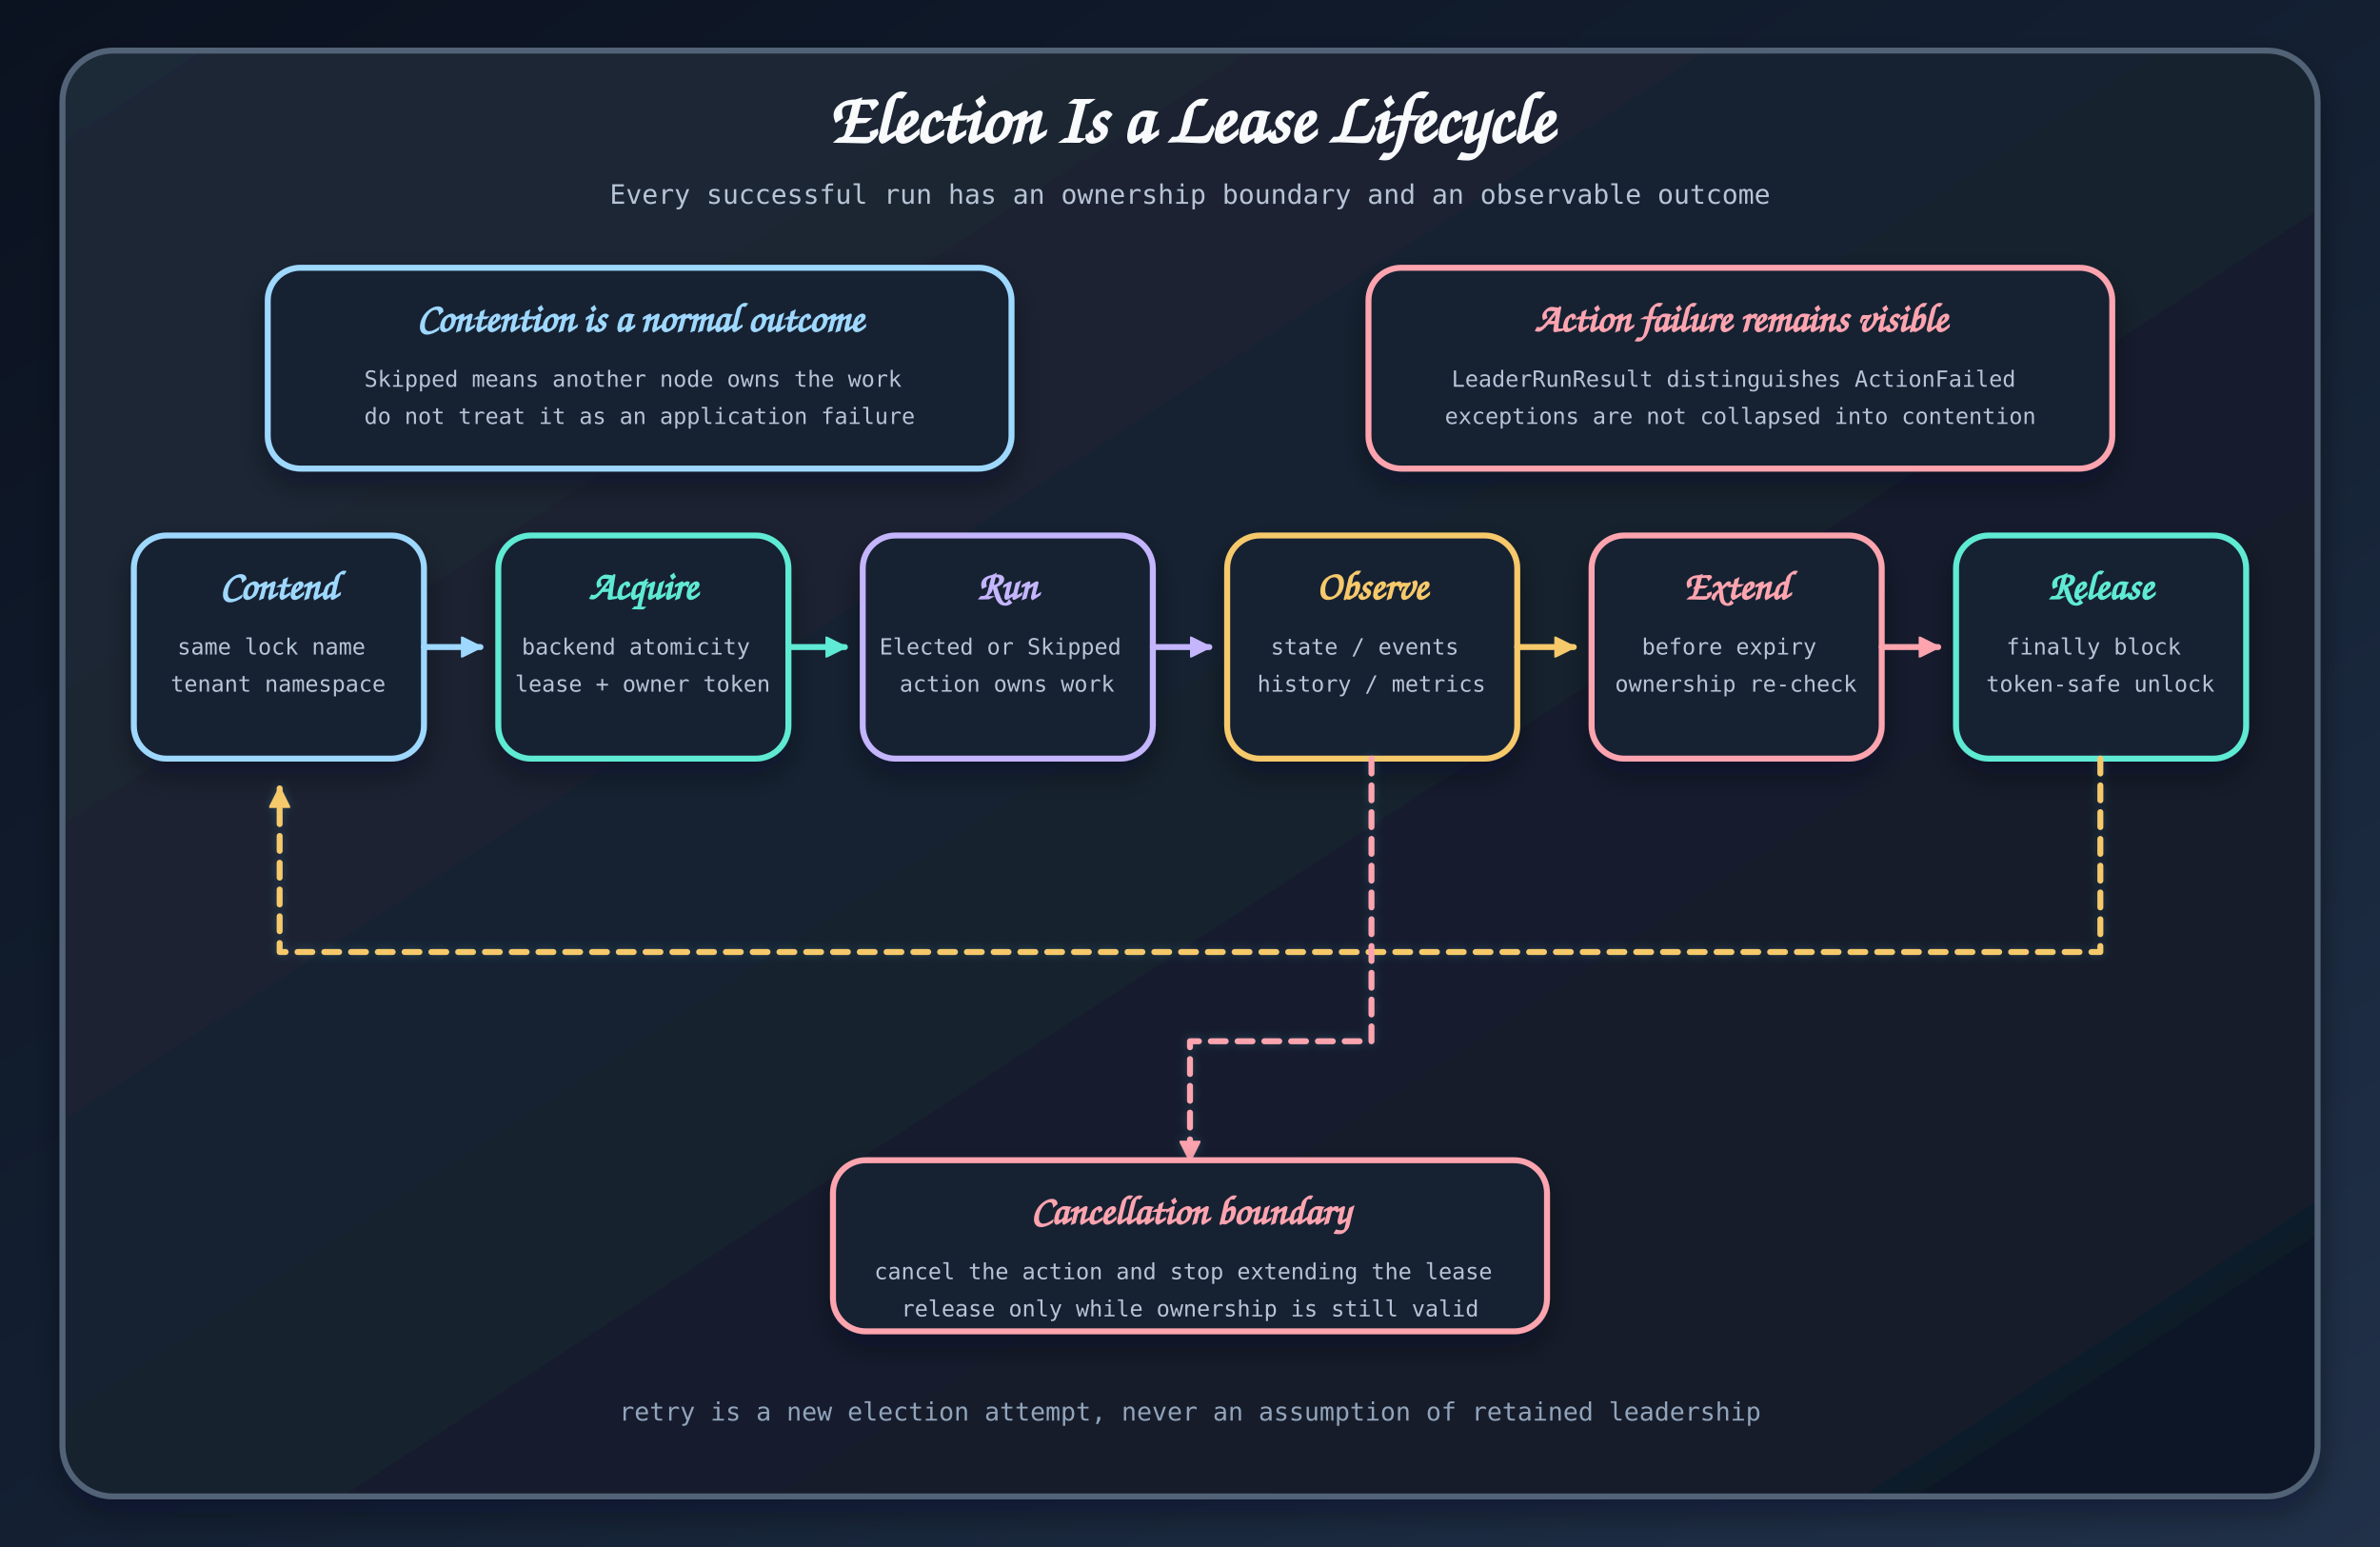
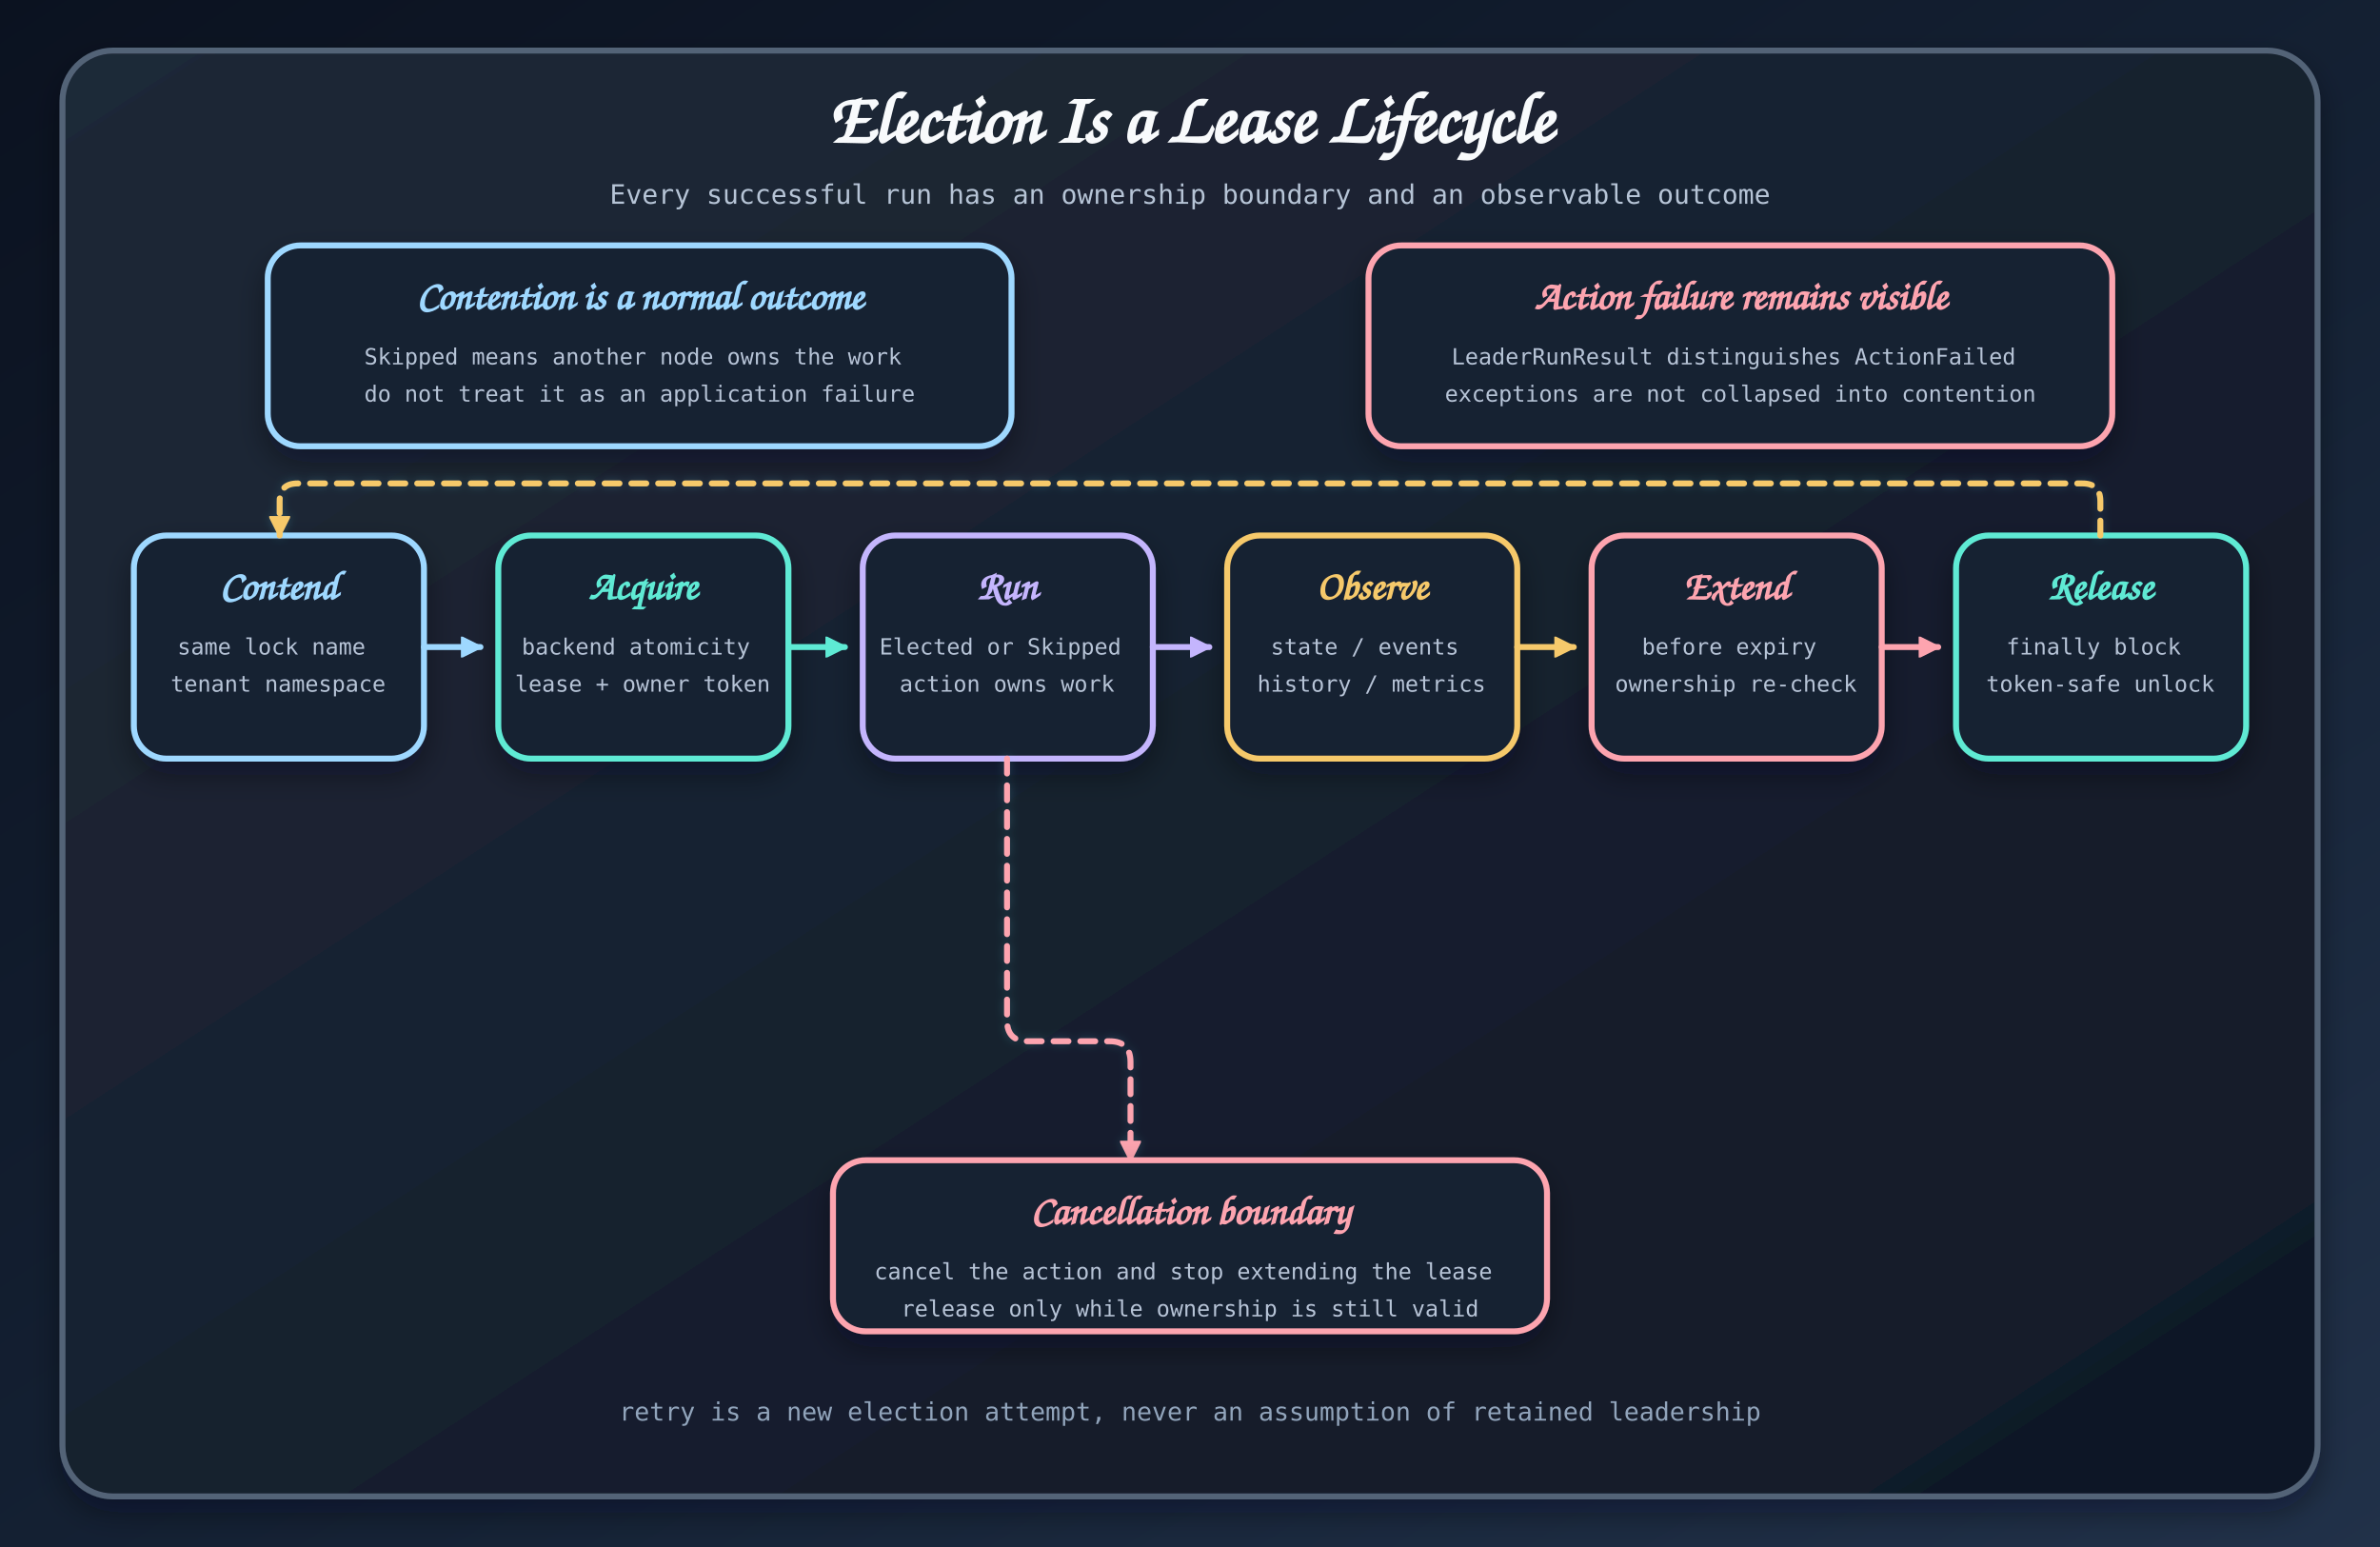
<svg xmlns="http://www.w3.org/2000/svg" width="1600" height="1040" viewBox="0 0 1600 1040" role="img" aria-labelledby="title desc">
  <defs>
    <linearGradient id="canvas" x1="0" y1="0" x2="1" y2="1">
      <stop offset="0" stop-color="#0b1220" />
      <stop offset="0.58" stop-color="#152235" />
      <stop offset="1" stop-color="#213149" />
    </linearGradient>
    <linearGradient id="panel" x1="0" y1="0" x2="1" y2="1">
      <stop offset="0" stop-color="#1f2937" />
      <stop offset="1" stop-color="#101827" />
    </linearGradient>
    <filter id="shadow" x="-20%" y="-20%" width="140%" height="140%">
      <feDropShadow dx="0" dy="9" stdDeviation="10" flood-color="#020617" flood-opacity="0.38" />
    </filter>
    <filter id="glow" x="-20%" y="-20%" width="140%" height="140%">
      <feDropShadow dx="0" dy="0" stdDeviation="3" flood-color="#67e8f9" flood-opacity="0.2" />
    </filter>
    <marker id="arrow-cyan" viewBox="0 0 14 14" refX="13" refY="7" markerWidth="14" markerHeight="14" orient="auto" markerUnits="userSpaceOnUse">
      <path d="M0 0 L14 7 L0 14 Z" fill="#9ed8ff" stroke="#9ed8ff" />
    </marker>
    <marker id="arrow-teal" viewBox="0 0 14 14" refX="13" refY="7" markerWidth="14" markerHeight="14" orient="auto" markerUnits="userSpaceOnUse">
      <path d="M0 0 L14 7 L0 14 Z" fill="#5eead4" stroke="#5eead4" />
    </marker>
    <marker id="arrow-purple" viewBox="0 0 14 14" refX="13" refY="7" markerWidth="14" markerHeight="14" orient="auto" markerUnits="userSpaceOnUse">
      <path d="M0 0 L14 7 L0 14 Z" fill="#c4b5fd" stroke="#c4b5fd" />
    </marker>
    <marker id="arrow-amber" viewBox="0 0 14 14" refX="13" refY="7" markerWidth="14" markerHeight="14" orient="auto" markerUnits="userSpaceOnUse">
      <path d="M0 0 L14 7 L0 14 Z" fill="#f6c96b" stroke="#f6c96b" />
    </marker>
    <marker id="arrow-rose" viewBox="0 0 14 14" refX="13" refY="7" markerWidth="14" markerHeight="14" orient="auto" markerUnits="userSpaceOnUse">
      <path d="M0 0 L14 7 L0 14 Z" fill="#fda4af" stroke="#fda4af" />
    </marker>
  </defs>
  <rect width="1600" height="1040" fill="url(#canvas)" />
  <rect x="42" y="34" width="1516" height="972" rx="34" fill="url(#panel)" stroke="#536377" stroke-width="4" filter="url(#shadow)" />
  <text text-anchor="middle" font-family="Architects Daughter, Comic Sans MS, cursive" font-size="48" font-weight="700" fill="#f8fafc">
    <tspan x="800" y="96">Election Is a Lease Lifecycle</tspan>
  </text>
  <text text-anchor="middle" font-family="ui-monospace, SFMono-Regular, Menlo, monospace" font-size="18" font-weight="500" fill="#b6c4d6">
    <tspan x="800" y="137">Every successful run has an ownership boundary and an observable outcome</tspan>
  </text>
  <g filter="url(#shadow)">
-     <rect x="90" y="360" width="195" height="150" rx="22" fill="#172033" stroke="#9ed8ff" stroke-width="4" />
+     <rect class="card" x="90" y="360" width="195" height="150" rx="22" fill="#172033" stroke="#9ed8ff" stroke-width="4" />
    <text text-anchor="middle" font-family="Architects Daughter, Comic Sans MS, cursive" font-size="27" font-weight="700" fill="#9ed8ff">
      <tspan x="187" y="403">Contend</tspan>
    </text>
    <text text-anchor="middle" font-family="ui-monospace, SFMono-Regular, Menlo, monospace" font-size="15" font-weight="500" fill="#b6c4d6">
      <tspan x="187" y="440">same lock name</tspan>
      <tspan x="187" y="465">tenant namespace</tspan>
    </text>
  </g>
  <g filter="url(#shadow)">
-     <rect x="335" y="360" width="195" height="150" rx="22" fill="#172033" stroke="#5eead4" stroke-width="4" />
+     <rect class="card" x="335" y="360" width="195" height="150" rx="22" fill="#172033" stroke="#5eead4" stroke-width="4" />
    <text text-anchor="middle" font-family="Architects Daughter, Comic Sans MS, cursive" font-size="27" font-weight="700" fill="#5eead4">
      <tspan x="432" y="403">Acquire</tspan>
    </text>
    <text text-anchor="middle" font-family="ui-monospace, SFMono-Regular, Menlo, monospace" font-size="15" font-weight="500" fill="#b6c4d6">
      <tspan x="432" y="440">backend atomicity</tspan>
      <tspan x="432" y="465">lease + owner token</tspan>
    </text>
  </g>
  <g filter="url(#shadow)">
-     <rect x="580" y="360" width="195" height="150" rx="22" fill="#172033" stroke="#c4b5fd" stroke-width="4" />
+     <rect class="card" x="580" y="360" width="195" height="150" rx="22" fill="#172033" stroke="#c4b5fd" stroke-width="4" />
    <text text-anchor="middle" font-family="Architects Daughter, Comic Sans MS, cursive" font-size="27" font-weight="700" fill="#c4b5fd">
      <tspan x="677" y="403">Run</tspan>
    </text>
    <text text-anchor="middle" font-family="ui-monospace, SFMono-Regular, Menlo, monospace" font-size="15" font-weight="500" fill="#b6c4d6">
      <tspan x="677" y="440">Elected or Skipped</tspan>
      <tspan x="677" y="465">action owns work</tspan>
    </text>
  </g>
  <g filter="url(#shadow)">
-     <rect x="825" y="360" width="195" height="150" rx="22" fill="#172033" stroke="#f6c96b" stroke-width="4" />
+     <rect class="card" x="825" y="360" width="195" height="150" rx="22" fill="#172033" stroke="#f6c96b" stroke-width="4" />
    <text text-anchor="middle" font-family="Architects Daughter, Comic Sans MS, cursive" font-size="27" font-weight="700" fill="#f6c96b">
      <tspan x="922" y="403">Observe</tspan>
    </text>
    <text text-anchor="middle" font-family="ui-monospace, SFMono-Regular, Menlo, monospace" font-size="15" font-weight="500" fill="#b6c4d6">
      <tspan x="922" y="440">state / events</tspan>
      <tspan x="922" y="465">history / metrics</tspan>
    </text>
  </g>
  <g filter="url(#shadow)">
-     <rect x="1070" y="360" width="195" height="150" rx="22" fill="#172033" stroke="#fda4af" stroke-width="4" />
+     <rect class="card" x="1070" y="360" width="195" height="150" rx="22" fill="#172033" stroke="#fda4af" stroke-width="4" />
    <text text-anchor="middle" font-family="Architects Daughter, Comic Sans MS, cursive" font-size="27" font-weight="700" fill="#fda4af">
      <tspan x="1167" y="403">Extend</tspan>
    </text>
    <text text-anchor="middle" font-family="ui-monospace, SFMono-Regular, Menlo, monospace" font-size="15" font-weight="500" fill="#b6c4d6">
      <tspan x="1167" y="440">before expiry</tspan>
      <tspan x="1167" y="465">ownership re-check</tspan>
    </text>
  </g>
  <g filter="url(#shadow)">
-     <rect x="1315" y="360" width="195" height="150" rx="22" fill="#172033" stroke="#5eead4" stroke-width="4" />
+     <rect class="card" x="1315" y="360" width="195" height="150" rx="22" fill="#172033" stroke="#5eead4" stroke-width="4" />
    <text text-anchor="middle" font-family="Architects Daughter, Comic Sans MS, cursive" font-size="27" font-weight="700" fill="#5eead4">
      <tspan x="1412" y="403">Release</tspan>
    </text>
    <text text-anchor="middle" font-family="ui-monospace, SFMono-Regular, Menlo, monospace" font-size="15" font-weight="500" fill="#b6c4d6">
      <tspan x="1412" y="440">finally block</tspan>
      <tspan x="1412" y="465">token-safe unlock</tspan>
    </text>
  </g>
  <g id="main-flow">
    <path id="step-0" d="M285 435 H323" fill="none" stroke="#9ed8ff" stroke-width="4" stroke-linecap="round" stroke-linejoin="round" marker-end="url(#arrow-cyan)" />
    <path id="step-1" d="M530 435 H568" fill="none" stroke="#5eead4" stroke-width="4" stroke-linecap="round" stroke-linejoin="round" marker-end="url(#arrow-teal)" />
    <path id="step-2" d="M775 435 H813" fill="none" stroke="#c4b5fd" stroke-width="4" stroke-linecap="round" stroke-linejoin="round" marker-end="url(#arrow-purple)" />
    <path id="step-3" d="M1020 435 H1058" fill="none" stroke="#f6c96b" stroke-width="4" stroke-linecap="round" stroke-linejoin="round" marker-end="url(#arrow-amber)" />
    <path id="step-4" d="M1265 435 H1303" fill="none" stroke="#fda4af" stroke-width="4" stroke-linecap="round" stroke-linejoin="round" marker-end="url(#arrow-rose)" />
  </g>
  <g filter="url(#shadow)">
-     <rect x="180" y="180" width="500" height="135" rx="22" fill="#172033" stroke="#9ed8ff" stroke-width="4" />
+     <rect class="card" x="180" y="165" width="500" height="135" rx="22" fill="#172033" stroke="#9ed8ff" stroke-width="4" />
    <text text-anchor="middle" font-family="Architects Daughter, Comic Sans MS, cursive" font-size="27" font-weight="700" fill="#9ed8ff">
-       <tspan x="430" y="223">Contention is a normal outcome</tspan>
+       <tspan x="430" y="208">Contention is a normal outcome</tspan>
    </text>
    <text text-anchor="middle" font-family="ui-monospace, SFMono-Regular, Menlo, monospace" font-size="15" font-weight="500" fill="#b6c4d6">
-       <tspan x="430" y="260">Skipped means another node owns the work</tspan>
-       <tspan x="430" y="285">do not treat it as an application failure</tspan>
+       <tspan x="430" y="245">Skipped means another node owns the work</tspan>
+       <tspan x="430" y="270">do not treat it as an application failure</tspan>
    </text>
  </g>
  <g filter="url(#shadow)">
-     <rect x="920" y="180" width="500" height="135" rx="22" fill="#172033" stroke="#fda4af" stroke-width="4" />
+     <rect class="card" x="920" y="165" width="500" height="135" rx="22" fill="#172033" stroke="#fda4af" stroke-width="4" />
    <text text-anchor="middle" font-family="Architects Daughter, Comic Sans MS, cursive" font-size="27" font-weight="700" fill="#fda4af">
-       <tspan x="1170" y="223">Action failure remains visible</tspan>
+       <tspan x="1170" y="208">Action failure remains visible</tspan>
    </text>
    <text text-anchor="middle" font-family="ui-monospace, SFMono-Regular, Menlo, monospace" font-size="15" font-weight="500" fill="#b6c4d6">
-       <tspan x="1170" y="260">LeaderRunResult distinguishes ActionFailed</tspan>
-       <tspan x="1170" y="285">exceptions are not collapsed into contention</tspan>
+       <tspan x="1170" y="245">LeaderRunResult distinguishes ActionFailed</tspan>
+       <tspan x="1170" y="270">exceptions are not collapsed into contention</tspan>
    </text>
  </g>
  <g id="recovery" filter="url(#glow)">
-     <path id="retry" d="M1412 510 V640 H188 V530" fill="none" stroke="#f6c96b" stroke-width="4" stroke-linecap="round" stroke-linejoin="round" stroke-dasharray="10 8" marker-end="url(#arrow-amber)" />
-     <path id="cancel" d="M922 510 V700 H800 V780" fill="none" stroke="#fda4af" stroke-width="4" stroke-linecap="round" stroke-linejoin="round" stroke-dasharray="10 8" marker-end="url(#arrow-rose)" />
+     <path id="retry" d="M1412 360 L1412 337 Q1412 325 1400 325 L200 325 Q188 325 188 337 L188 360" fill="none" stroke="#f6c96b" stroke-width="4" stroke-linecap="round" stroke-linejoin="round" stroke-dasharray="10 8" marker-end="url(#arrow-amber)" />
+     <path id="cancel" d="M677 510 L677 686 Q677 700 691 700 L746 700 Q760 700 760 714 L760 780" fill="none" stroke="#fda4af" stroke-width="4" stroke-linecap="round" stroke-linejoin="round" stroke-dasharray="10 8" marker-end="url(#arrow-rose)" />
  </g>
  <g filter="url(#shadow)">
-     <rect x="560" y="780" width="480" height="115" rx="22" fill="#172033" stroke="#fda4af" stroke-width="4" />
+     <rect class="card" x="560" y="780" width="480" height="115" rx="22" fill="#172033" stroke="#fda4af" stroke-width="4" />
    <text text-anchor="middle" font-family="Architects Daughter, Comic Sans MS, cursive" font-size="27" font-weight="700" fill="#fda4af">
      <tspan x="800" y="823">Cancellation boundary</tspan>
    </text>
    <text text-anchor="middle" font-family="ui-monospace, SFMono-Regular, Menlo, monospace" font-size="15" font-weight="500" fill="#b6c4d6">
      <tspan x="800" y="860">cancel the action and stop extending the lease</tspan>
      <tspan x="800" y="885">release only while ownership is still valid</tspan>
    </text>
  </g>
  <text text-anchor="middle" font-family="ui-monospace, SFMono-Regular, Menlo, monospace" font-size="17" font-weight="500" fill="#91a4bb">
    <tspan x="800" y="955">retry is a new election attempt, never an assumption of retained leadership</tspan>
  </text>
</svg>
